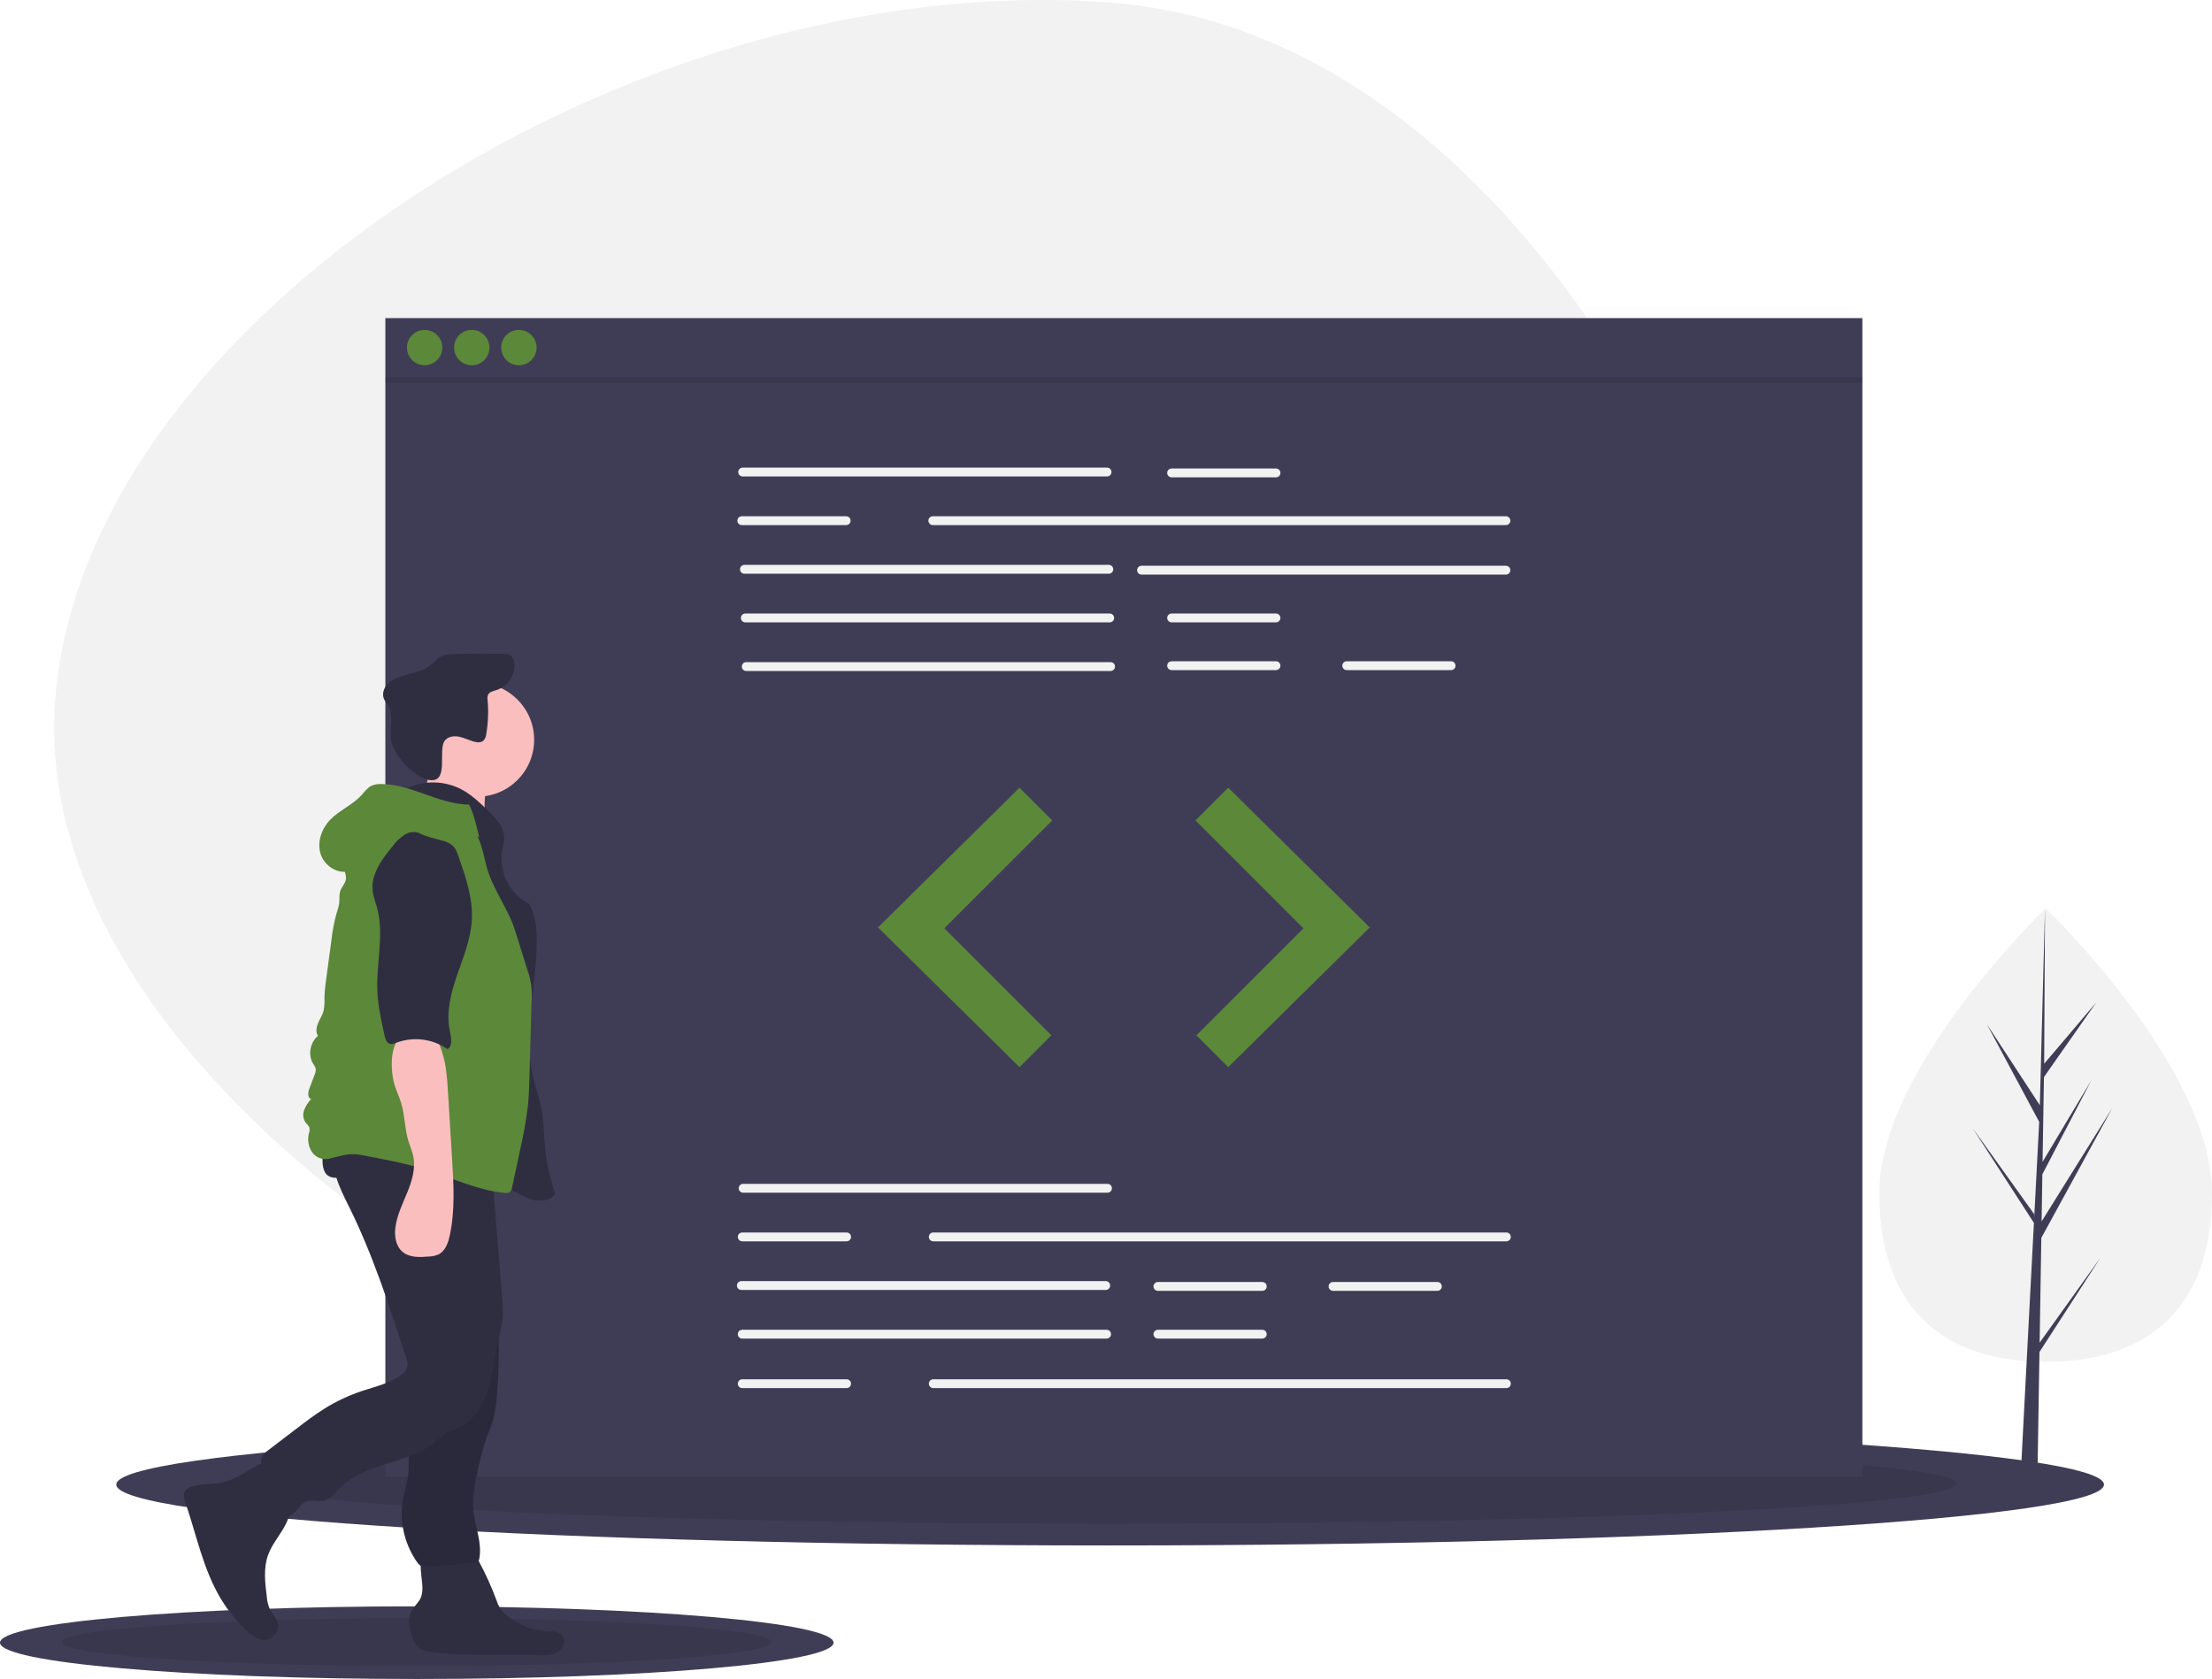
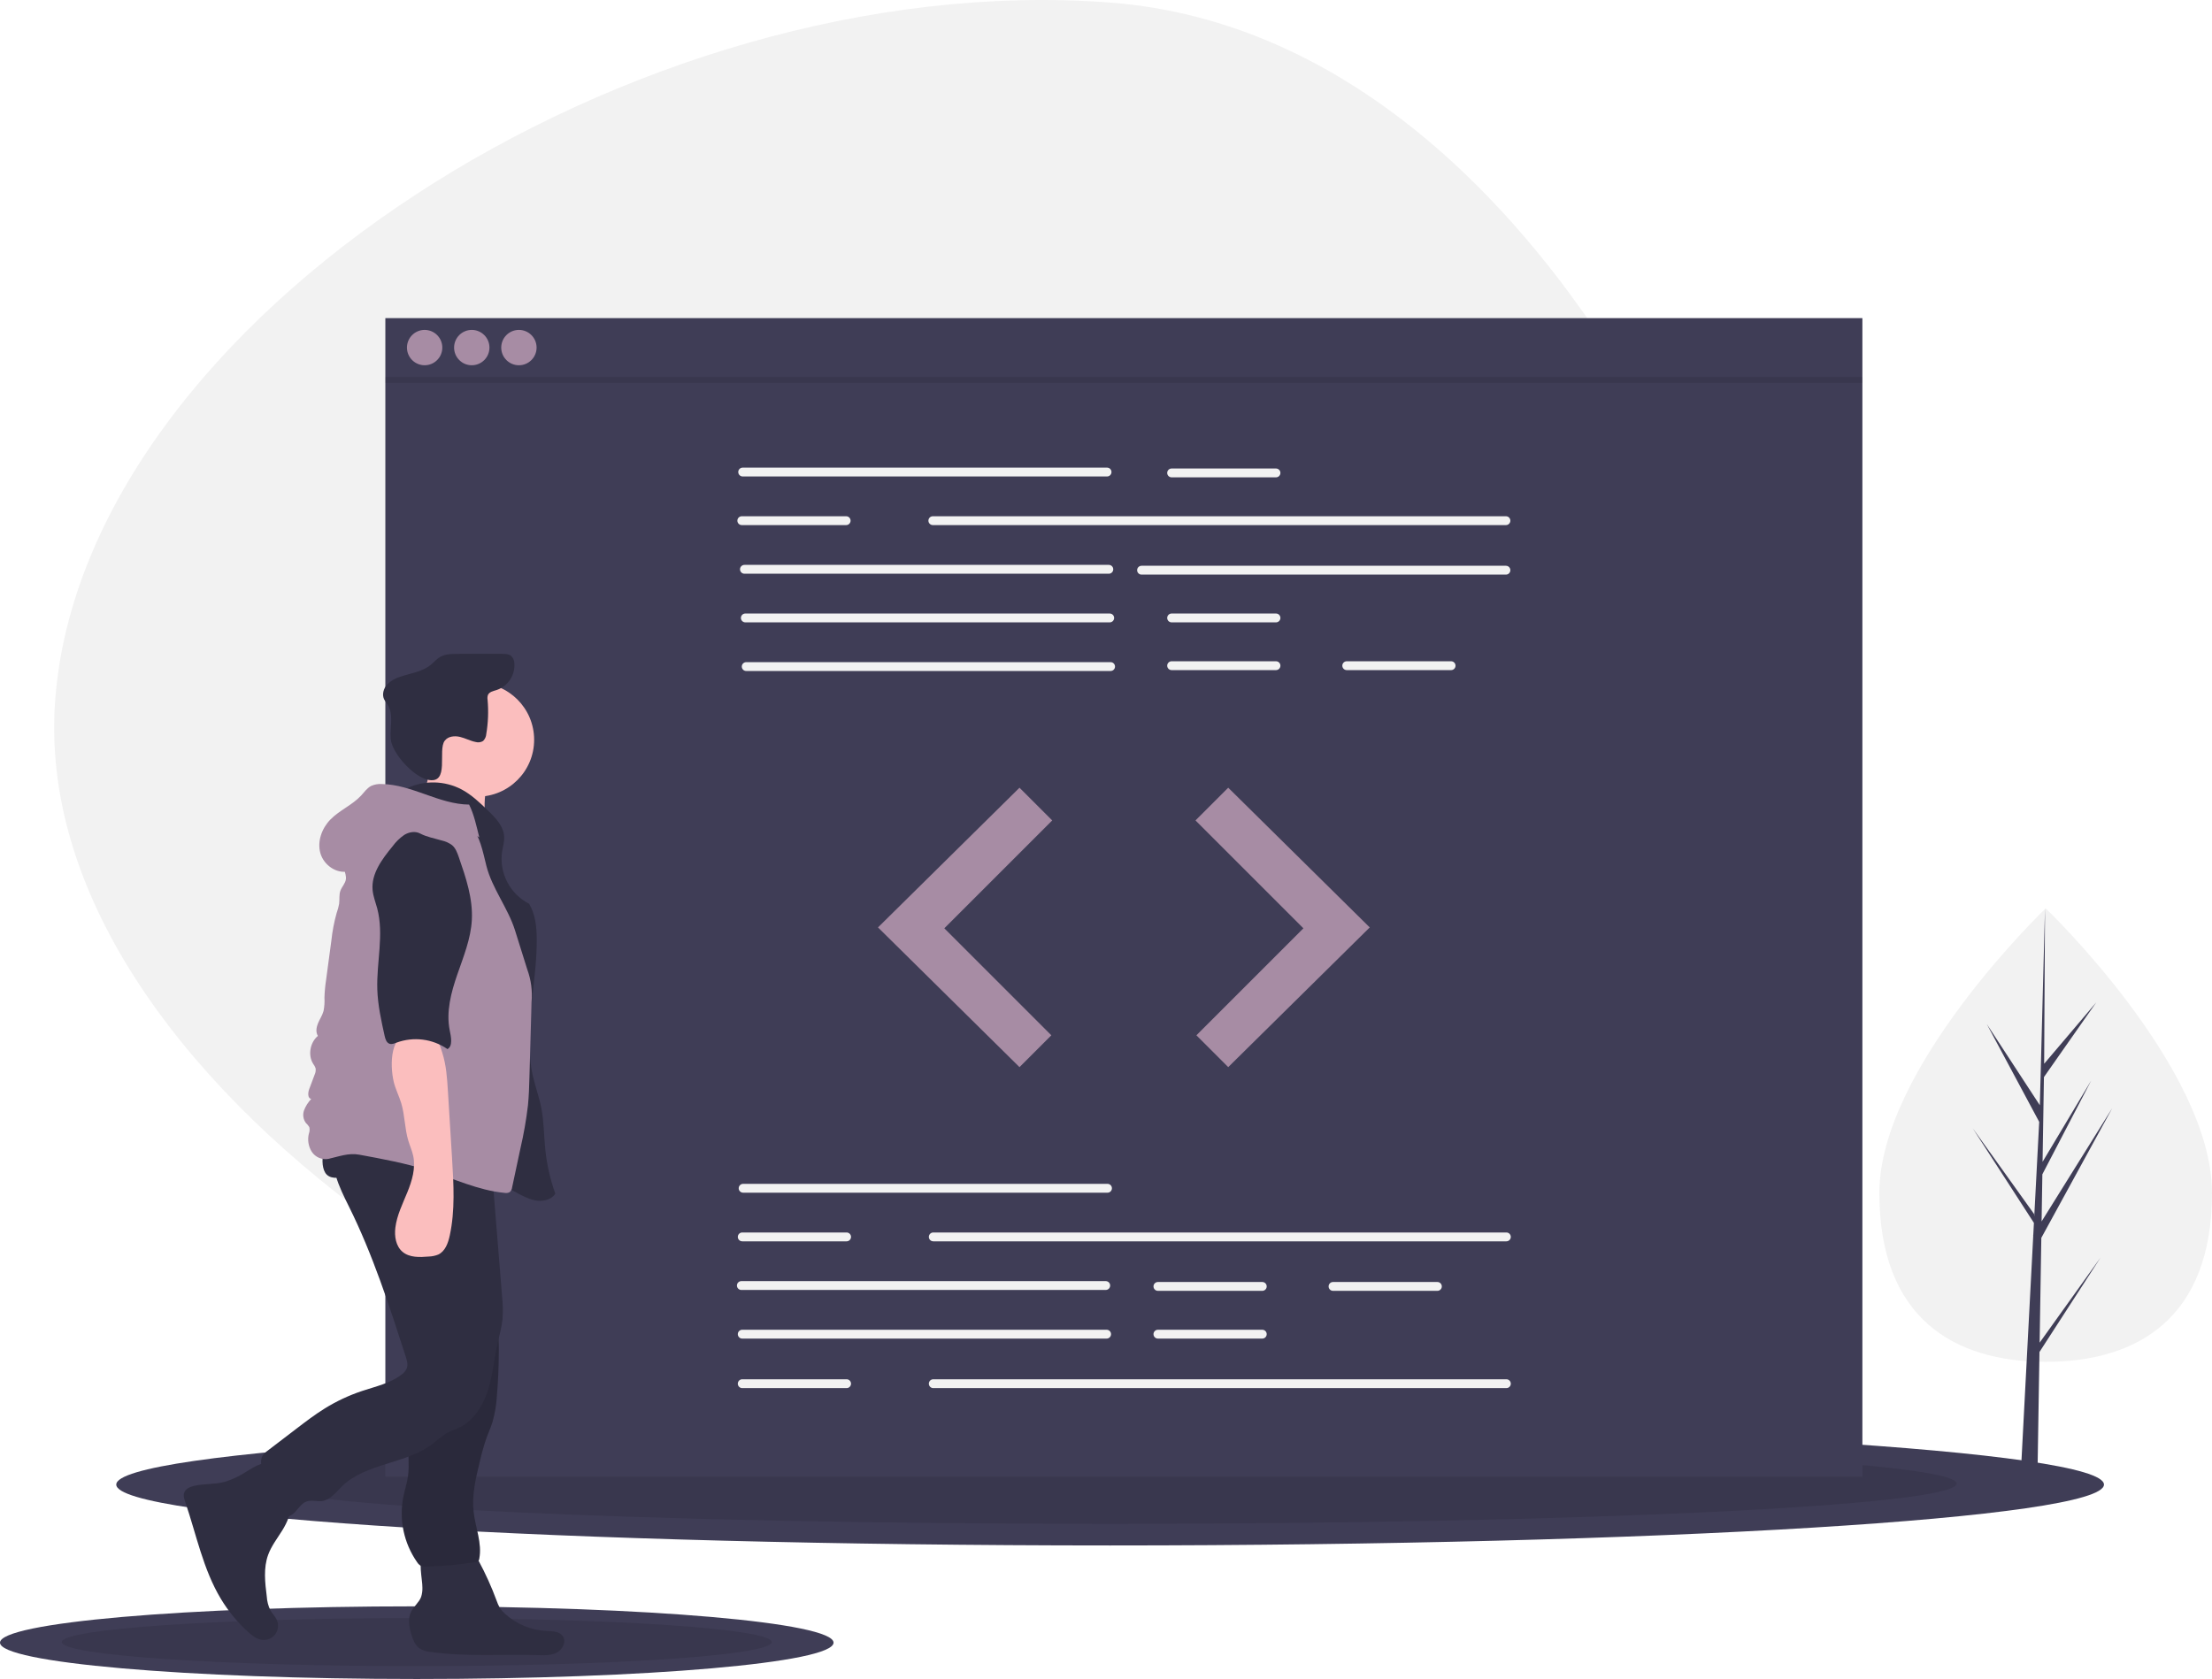
<svg xmlns="http://www.w3.org/2000/svg" data-name="Layer 1" width="1126.194" height="855" viewBox="0 0 1126.194 855">
  <path d="M544.864 755.938C302.465 737.49 13.394 549.672 28.111 356.28S322.797-17.142 565.196 1.305 947.128 381.167 932.41 574.558s-145.148 199.827-387.547 181.38z" fill="#f2f2f2" />
  <ellipse cx="565.194" cy="756" rx="506" ry="31" fill="#3f3d56" />
  <ellipse cx="565.194" cy="755.5" rx="431" ry="20.5" opacity=".1" />
  <ellipse cx="212.194" cy="836.5" rx="212.194" ry="18.5" fill="#3f3d56" />
  <ellipse cx="212.194" cy="836.202" rx="180.742" ry="12.234" opacity=".1" />
  <path fill="#3f3d56" d="M196.194 162h752v590h-752z" />
  <path d="M563.638 242.63H378.12a2.251 2.251 0 110-4.504h185.518a2.251 2.251 0 010 4.503zm203.079 24.765H474.932a2.251 2.251 0 010-4.503h291.785a2.251 2.251 0 110 4.503zM564.539 292.16H379.02a2.251 2.251 0 110-4.502h185.518a2.251 2.251 0 110 4.503zm202.178.45H581.199a2.251 2.251 0 010-4.502h185.518a2.251 2.251 0 110 4.503zm-201.728 24.316H379.471a2.251 2.251 0 010-4.503H564.99a2.251 2.251 0 110 4.503zm.451 24.766H379.921a2.251 2.251 0 010-4.503h185.517a2.251 2.251 0 110 4.503zm84.203-98.612h-53.134a2.251 2.251 0 010-4.503h53.134a2.251 2.251 0 110 4.502zm0 73.846h-53.134a2.251 2.251 0 010-4.503h53.134a2.251 2.251 0 110 4.503zm0 24.316h-53.134a2.251 2.251 0 110-4.503h53.134a2.251 2.251 0 110 4.503zm89.157 0h-53.134a2.251 2.251 0 010-4.503h53.133a2.251 2.251 0 110 4.503zm-307.996-73.847H377.67a2.251 2.251 0 010-4.503h53.134a2.251 2.251 0 010 4.503zM563.863 607.36H378.346a2.251 2.251 0 010-4.502h185.517a2.251 2.251 0 010 4.503zm-.9 49.532H377.445a2.251 2.251 0 110-4.503h185.518a2.251 2.251 0 010 4.503zm.45 24.766H377.895a2.251 2.251 0 110-4.503h185.518a2.251 2.251 0 110 4.503zm79.25-24.316H589.53a2.251 2.251 0 010-4.503h53.133a2.251 2.251 0 010 4.503zm0 24.316H589.53a2.251 2.251 0 010-4.503h53.133a2.251 2.251 0 110 4.503zm89.157-24.316h-53.134a2.251 2.251 0 110-4.503h53.134a2.251 2.251 0 010 4.503zm35.122-25.216H475.157a2.251 2.251 0 010-4.503h291.785a2.251 2.251 0 010 4.503zm-335.913 0h-53.134a2.251 2.251 0 010-4.503h53.134a2.251 2.251 0 010 4.503zm335.913 74.748H475.157a2.251 2.251 0 110-4.503h291.785a2.251 2.251 0 010 4.503zm-335.913 0h-53.134a2.251 2.251 0 110-4.503h53.134a2.251 2.251 0 110 4.503z" fill="#f2f2f2" />
-   <path fill="#5c8839" d="M519.06 401.13l-72.046 71.145 72.046 71.145 16.21-16.21-54.484-54.485 54.934-54.935-16.66-16.66zm106.267 0l72.046 71.145-72.046 71.145-16.21-16.21 54.485-54.485-54.935-54.935 16.66-16.66z" />
-   <circle cx="216.194" cy="177" r="9" fill="#5c8839" />
-   <circle cx="240.194" cy="177" r="9" fill="#5c8839" />
-   <circle cx="264.194" cy="177" r="9" fill="#5c8839" />
+   <path fill="#a78ca4" d="M519.06 401.13l-72.046 71.145 72.046 71.145 16.21-16.21-54.484-54.485 54.934-54.935-16.66-16.66zm106.267 0l72.046 71.145-72.046 71.145-16.21-16.21 54.485-54.485-54.935-54.935 16.66-16.66z" />
+   <circle cx="216.194" cy="177" r="9" fill="#a78ca4" />
+   <circle cx="240.194" cy="177" r="9" fill="#a78ca4" />
+   <circle cx="264.194" cy="177" r="9" fill="#a78ca4" />
  <path opacity=".1" d="M196.194 192h752v3h-752z" />
  <path d="M1126.194 607.454c0 63.77-37.911 86.037-84.677 86.037s-84.676-22.266-84.676-86.037 84.676-144.898 84.676-144.898 84.677 81.126 84.677 144.898z" fill="#f2f2f2" />
  <path fill="#3f3d56" d="M1038.433 683.736l.867-53.371 36.091-66.027-35.955 57.655.39-23.998 24.873-47.769-24.77 41.419.701-43.161 26.635-38.031-26.525 31.244.438-79.141-2.753 104.769.226-4.322-27.08-41.451 26.646 49.748-2.523 48.203-.075-1.28-31.219-43.621 31.124 48.141-.315 6.028-.057.091.026.495-6.402 122.296h8.553l1.026-63.168 31.049-48.024-30.971 43.275z" />
  <path d="M122.622 751.091a43.126 43.126 0 01-8.178 3.503c-5.08 1.387-10.508.878-15.638 2.063-2.1.485-4.386 1.499-5.054 3.548-.49 1.504.043 3.127.554 4.624 5.668 16.62 9.085 34.266 18.125 49.32a74.64 74.64 0 0013.992 16.988c2.056 1.852 4.385 3.664 7.136 3.955a7.248 7.248 0 007.37-10.182c-.81-1.801-2.317-3.197-3.289-4.916a18.757 18.757 0 01-1.819-6.99c-.893-7.11-1.754-14.538.71-21.266 1.651-4.512 4.681-8.359 7.206-12.447s4.621-8.772 4.06-13.544c-.384-3.257-1.972-6.237-3.65-9.054-1.682-2.823-5.005-10.409-8.383-11.35-3.507-.979-10.084 4.181-13.142 5.748zm92.435 57.409a14.019 14.019 0 01-.664 4.745c-1.057 2.793-3.68 4.706-5.036 7.367-1.885 3.7-1.03 8.174.218 12.135.783 2.483 1.81 5.067 3.913 6.602a12.893 12.893 0 005.954 1.908c18.036 2.496 36.358 1.064 54.558 1.587 3.317.095 6.83.211 9.725-1.41s4.686-5.697 2.717-8.368c-1.769-2.398-5.265-2.376-8.242-2.517a33.912 33.912 0 01-20.913-8.615 15.112 15.112 0 01-2.934-3.377 20.753 20.753 0 01-1.534-3.517 156.799 156.799 0 00-9.083-20.119c-.98-1.815-2.087-3.705-3.906-4.676a10.323 10.323 0 00-4.24-.926c-4.536-.294-16.283-1.838-19.79 1.69-3.242 3.26-.672 13.351-.743 17.491z" fill="#2f2e41" />
  <circle cx="242.971" cy="376.72" r="28.975" fill="#fbbebe" />
  <path d="M216.806 400.646c-1.724 4.614-4.647 8.947-8.9 11.43l40.074 8.174a42.453 42.453 0 01-.562-17.869 10.3 10.3 0 00.24-4.409c-.754-2.907-4.027-4.306-6.955-4.974-7.314-1.667-13.782-2.561-20.579-5.792-2.077 3.557-1.787 9.34-3.318 13.44z" fill="#fbbebe" />
  <path d="M207.57 401.227a31.338 31.338 0 0127.314.714c5.138 2.707 9.392 6.794 13.571 10.826 3.853 3.717 7.963 7.972 8.236 13.319.133 2.59-.676 5.122-1.084 7.683a25.766 25.766 0 0013.78 26.47c3.184 5.303 3.84 11.729 3.89 17.914.185 23.436-7.21 47.16-1.93 69.995 1.239 5.362 3.16 10.554 4.231 15.952 1.387 6.99 1.319 14.18 2.044 21.27a95.266 95.266 0 005.114 22.495c-1.744 2.774-5.374 3.837-8.643 3.613s-6.325-1.644-9.242-3.136c-14.123-7.227-27.059-16.757-41.687-22.9-9.677-4.063-19.987-6.595-29.376-11.288s-18.12-12.142-20.99-22.238c-1.241-4.365-1.318-8.965-1.385-13.503-.286-19.114-.55-38.436 3.61-57.094 3.669-16.453 10.741-32.194 12.284-48.98.502-5.465.513-11.314 3.566-15.874 4.315-6.445 13.632-8.114 16.698-15.238z" fill="#2f2e41" />
  <path d="M226.492 377.13c1.707-2.228 5-2.531 7.727-1.872s5.243 2.064 7.998 2.598a4.675 4.675 0 003.743-.526 5.444 5.444 0 001.616-3.57 68.163 68.163 0 00.67-17.38 5.147 5.147 0 01.16-2.438c.681-1.643 2.762-2.034 4.461-2.562a13.316 13.316 0 009.013-13.633 5.42 5.42 0 00-1.657-3.74c-1.175-.958-2.82-1.017-4.336-1.029q-11.683-.094-23.366.006c-2.883.024-5.91.095-8.41 1.532-1.847 1.063-3.221 2.773-4.88 4.112-4.326 3.491-10.178 4.201-15.441 5.99a15.308 15.308 0 00-6.768 4.036c-1.75 2-2.592 4.974-1.492 7.393a26.252 26.252 0 001.886 2.904c3.105 4.964 1.038 11.403 1.502 17.24.579 7.288 11.365 19.111 18.679 20.836 11.807 2.784 4.986-15.113 8.895-19.898zm-16.358 319.553c.745 5.321 1.701 10.661 1.446 16.029-.357 7.493-3.06 14.714-3.56 22.2-.372 5.59.49 11.241-.286 16.79-.497 3.554-1.656 6.979-2.373 10.494a43.395 43.395 0 006.973 33.266 5.448 5.448 0 002.024 1.96 5.714 5.714 0 002.507.333 179.947 179.947 0 0025.17-2.288 2.414 2.414 0 001.617-.713 2.266 2.266 0 00.35-.954c1.545-7.936-1.976-15.893-2.871-23.928-.956-8.58 1.103-17.178 3.146-25.565a113.548 113.548 0 013.467-12.228c.988-2.697 2.181-5.32 3.037-8.063a61.46 61.46 0 002.202-13.202q.892-10.575.945-21.2a88.958 88.958 0 00-1.665-20.01c-1.878-8.337-5.724-16.08-9.536-23.73a15.029 15.029 0 00-5.618 2.67 125.38 125.38 0 01-15.35 8.481c-3.567 1.657-10.522 2.834-12.786 6.286-2.232 3.405-.792 10.35-.621 14.106q.439 9.667 1.782 19.266z" fill="#2f2e41" />
  <path d="M210.134 696.683c.745 5.321 1.701 10.661 1.446 16.029-.357 7.493-3.06 14.714-3.56 22.2-.372 5.59.49 11.241-.286 16.79-.497 3.554-1.656 6.979-2.373 10.494a43.395 43.395 0 006.973 33.266 5.448 5.448 0 002.024 1.96 5.714 5.714 0 002.507.333 179.947 179.947 0 0025.17-2.288 2.414 2.414 0 001.617-.713 2.266 2.266 0 00.35-.954c1.545-7.936-1.976-15.893-2.871-23.928-.956-8.58 1.103-17.178 3.146-25.565a113.548 113.548 0 013.467-12.228c.988-2.697 2.181-5.32 3.037-8.063a61.46 61.46 0 002.202-13.202q.892-10.575.945-21.2a88.958 88.958 0 00-1.665-20.01c-1.878-8.337-5.724-16.08-9.536-23.73a15.029 15.029 0 00-5.618 2.67 125.38 125.38 0 01-15.35 8.481c-3.567 1.657-10.522 2.834-12.786 6.286-2.232 3.405-.792 10.35-.621 14.106q.439 9.667 1.782 19.266z" opacity=".1" />
  <path d="M170.961 583.018c-3.848 10.36 1.808 21.554 6.722 31.452 12.106 24.386 20.513 50.408 28.875 76.317.626 1.941 1.252 4.059.554 5.975a7.825 7.825 0 01-2.822 3.347c-5.766 4.379-13.107 5.938-19.975 8.23a90.184 90.184 0 00-18.943 8.88c-4.976 3.083-9.639 6.643-14.291 10.197l-14.812 11.312a9.903 9.903 0 00-2.476 2.397c-1.429 2.241-.844 5.167-.132 7.728a131.432 131.432 0 007.252 19.792 6.911 6.911 0 002.63 3.447c2.312 1.242 5.14-.405 6.905-2.347s3.292-4.36 5.78-5.193c2.487-.833 5.223.176 7.819-.189 4.198-.59 6.986-4.457 10.012-7.426 12.366-12.131 33.01-11.251 46.613-21.977a59.228 59.228 0 016.23-4.868c2.3-1.36 4.908-2.105 7.294-3.307 7.257-3.654 11.819-11.208 14.262-18.957s3.141-15.928 4.897-23.86c.908-4.101 2.103-8.158 2.507-12.339a66.094 66.094 0 00-.253-11.666l-4.908-60.715c-.4-4.943-.8-9.893-1.576-14.79-14.577.52-29.143 1.107-43.728 1.28-11.605.136-23.424.948-34.436-2.72z" fill="#2f2e41" />
  <path d="M165.602 597.221c1.978 3.18 6.79 3.114 10.105 1.37s5.889-4.672 9.21-6.4c4.464-2.323 9.747-2.236 14.777-2.094 7.963.225 16.025.465 23.687 2.647 7.924 2.257 15.64 6.603 23.834 5.736 1.425-.15 2.985-.56 3.76-1.765a5.544 5.544 0 00.62-2.836l.268-7.159a6.464 6.464 0 00-.57-3.625 6.082 6.082 0 00-2.716-2.08c-11.663-5.646-24.964-6.697-37.915-7.14q-9.874-.34-19.757-.28c-5.591.035-12.303-.774-17.739.72-7.295 2.005-11.265 16.954-7.563 22.906z" fill="#2f2e41" />
-   <path d="M238.84 409.726c-15.283-.136-29.132-10.223-44.413-10.469a11.514 11.514 0 00-5.392.93c-2.13 1.073-3.53 3.147-5.147 4.9-4.518 4.892-11.061 7.504-15.703 12.28-4.352 4.478-6.773 11.15-5.055 17.153s8.204 10.609 14.28 9.165a36.8 36.8 0 0114.336-19.479 72.887 72.887 0 0111.206-5.882c6.868-3.112 14.547-6.283 21.718-3.95a30.638 30.638 0 017.409 4.04l11.954 8.03c-1.393-5.494-2.646-11.656-5.194-16.718z" fill="#5c8839" />
-   <path d="M175.65 438.374c-2.03 2.532.893 6.2.446 9.413-.298 2.135-2.055 3.766-2.786 5.793-.758 2.1-.356 4.427-.644 6.642a28.489 28.489 0 01-1.275 4.73 84.975 84.975 0 00-2.686 14.025l-2.675 19.975a75.681 75.681 0 00-.846 9.078 27.107 27.107 0 01-.452 6.787c-.592 2.183-1.904 4.093-2.786 6.176s-1.292 4.602-.1 6.524c-3.991 3.325-5.178 9.854-2.387 14.235a7.9 7.9 0 011.23 2.265 5.82 5.82 0 01-.542 3.34l-2.704 7.207c-.693 1.845-.912 4.653 1.013 5.074a17.006 17.006 0 00-3.651 5.767 6.866 6.866 0 00.972 6.506 8.289 8.289 0 011.695 2.056 5.473 5.473 0 01-.196 3.243 11.906 11.906 0 001.473 9.334 8.371 8.371 0 008.418 3.608c5.41-1.22 10.273-3.147 15.728-2.146 11.746 2.156 23.53 4.32 34.906 7.952 12.984 4.146 25.556 10.225 39.126 11.5a3.798 3.798 0 002.617-.406 3.93 3.93 0 001.21-2.488l4.194-19.665a202.363 202.363 0 003.855-22.027c.477-4.781.613-9.59.75-14.393l1.08-38.23a38.197 38.197 0 00-2.2-16.62l-6.218-19.848c-3.548-11.327-11.687-21.372-14.585-32.882-1.834-7.285-3.19-15.103-8.108-20.781-7.013-8.095-19.145-9.354-29.764-7.962-4.797.628-9.636 1.714-13.785 4.201-4.798 2.877-8.333 7.41-11.753 11.837-2.818 3.649-5.687 6.582-8.57 10.18z" fill="#5c8839" />
+   <path d="M238.84 409.726c-15.283-.136-29.132-10.223-44.413-10.469a11.514 11.514 0 00-5.392.93c-2.13 1.073-3.53 3.147-5.147 4.9-4.518 4.892-11.061 7.504-15.703 12.28-4.352 4.478-6.773 11.15-5.055 17.153s8.204 10.609 14.28 9.165a36.8 36.8 0 0114.336-19.479 72.887 72.887 0 0111.206-5.882c6.868-3.112 14.547-6.283 21.718-3.95a30.638 30.638 0 017.409 4.04l11.954 8.03c-1.393-5.494-2.646-11.656-5.194-16.718z" fill="#a78ca4" />
+   <path d="M175.65 438.374c-2.03 2.532.893 6.2.446 9.413-.298 2.135-2.055 3.766-2.786 5.793-.758 2.1-.356 4.427-.644 6.642a28.489 28.489 0 01-1.275 4.73 84.975 84.975 0 00-2.686 14.025l-2.675 19.975a75.681 75.681 0 00-.846 9.078 27.107 27.107 0 01-.452 6.787c-.592 2.183-1.904 4.093-2.786 6.176s-1.292 4.602-.1 6.524c-3.991 3.325-5.178 9.854-2.387 14.235a7.9 7.9 0 011.23 2.265 5.82 5.82 0 01-.542 3.34l-2.704 7.207c-.693 1.845-.912 4.653 1.013 5.074a17.006 17.006 0 00-3.651 5.767 6.866 6.866 0 00.972 6.506 8.289 8.289 0 011.695 2.056 5.473 5.473 0 01-.196 3.243 11.906 11.906 0 001.473 9.334 8.371 8.371 0 008.418 3.608c5.41-1.22 10.273-3.147 15.728-2.146 11.746 2.156 23.53 4.32 34.906 7.952 12.984 4.146 25.556 10.225 39.126 11.5a3.798 3.798 0 002.617-.406 3.93 3.93 0 001.21-2.488l4.194-19.665a202.363 202.363 0 003.855-22.027c.477-4.781.613-9.59.75-14.393l1.08-38.23a38.197 38.197 0 00-2.2-16.62l-6.218-19.848c-3.548-11.327-11.687-21.372-14.585-32.882-1.834-7.285-3.19-15.103-8.108-20.781-7.013-8.095-19.145-9.354-29.764-7.962-4.797.628-9.636 1.714-13.785 4.201-4.798 2.877-8.333 7.41-11.753 11.837-2.818 3.649-5.687 6.582-8.57 10.18z" fill="#a78ca4" />
  <path d="M200.444 550.823c.875 3.773 2.712 7.252 3.837 10.957 1.884 6.21 1.725 12.896 3.605 19.106.79 2.606 1.933 5.109 2.5 7.773 1.32 6.21-.608 12.635-3.004 18.515s-5.313 11.678-6.09 17.98c-.549 4.438.238 9.45 3.66 12.33 3.551 2.99 8.712 2.788 13.338 2.39a14.016 14.016 0 004.841-1.008c3.538-1.673 5.028-5.86 5.855-9.685 2.771-12.819 1.98-26.106 1.174-39.196l-2.106-34.235c-.405-6.59-.84-13.318-2.87-19.646-.74-2.302-2.027-6.954-4.13-8.424-2.082-1.455-8.03-1.52-10.608-1.641-12.098-.569-11.963 16.317-10.002 24.784z" fill="#fbbebe" />
  <path d="M213.848 424.423c-2.47-1.293-5.583-.736-7.972.705a24.568 24.568 0 00-5.972 5.798c-5.338 6.517-10.99 13.995-10.198 22.382.296 3.145 1.5 6.12 2.317 9.172 3.58 13.38-.379 27.53.075 41.373.263 7.999 2.003 15.867 3.737 23.68.353 1.594.92 3.44 2.462 3.977 1.16.403 2.41-.115 3.558-.551a28.371 28.371 0 0125.963 3.272c2.865-1.529 1.791-6.363 1.149-9.546-1.909-9.457.682-19.214 3.828-28.335s6.91-18.23 7.432-27.865c.59-10.916-3.029-21.57-6.6-31.903-.78-2.255-1.631-4.62-3.438-6.178a13.665 13.665 0 00-5.203-2.377c-3.793-1.121-7.634-1.769-11.138-3.604z" fill="#2f2e41" />
</svg>
